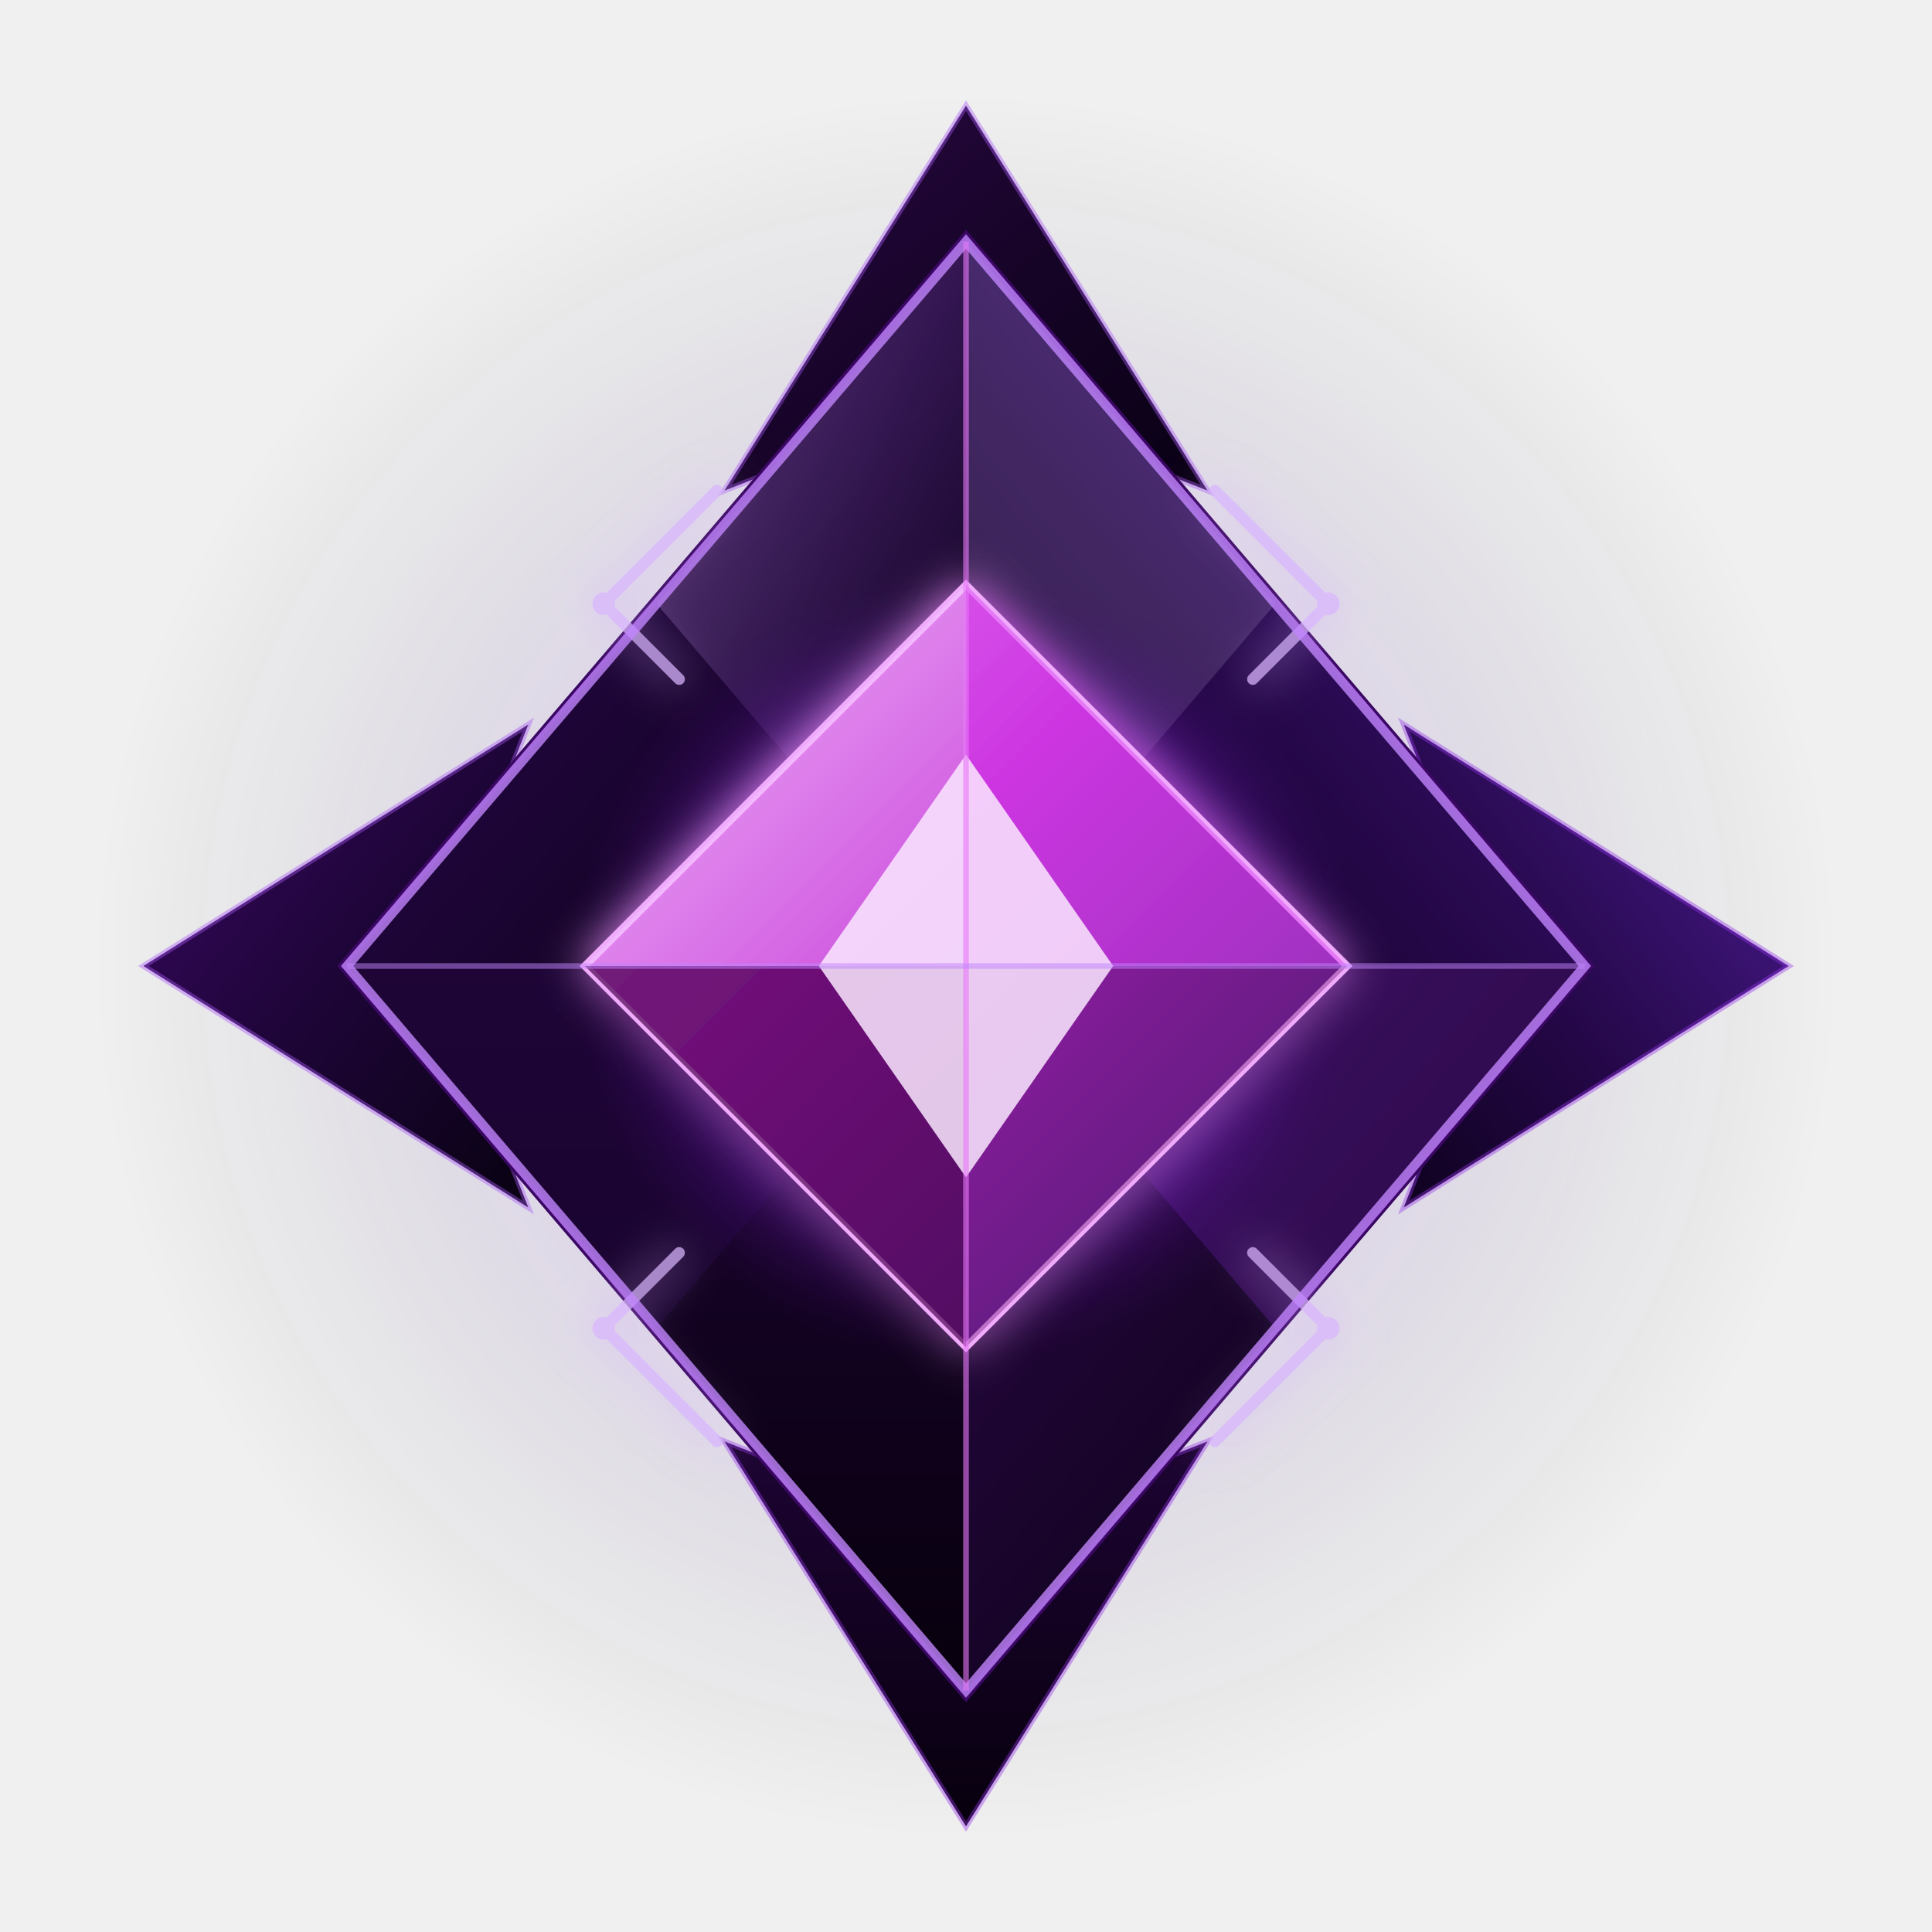
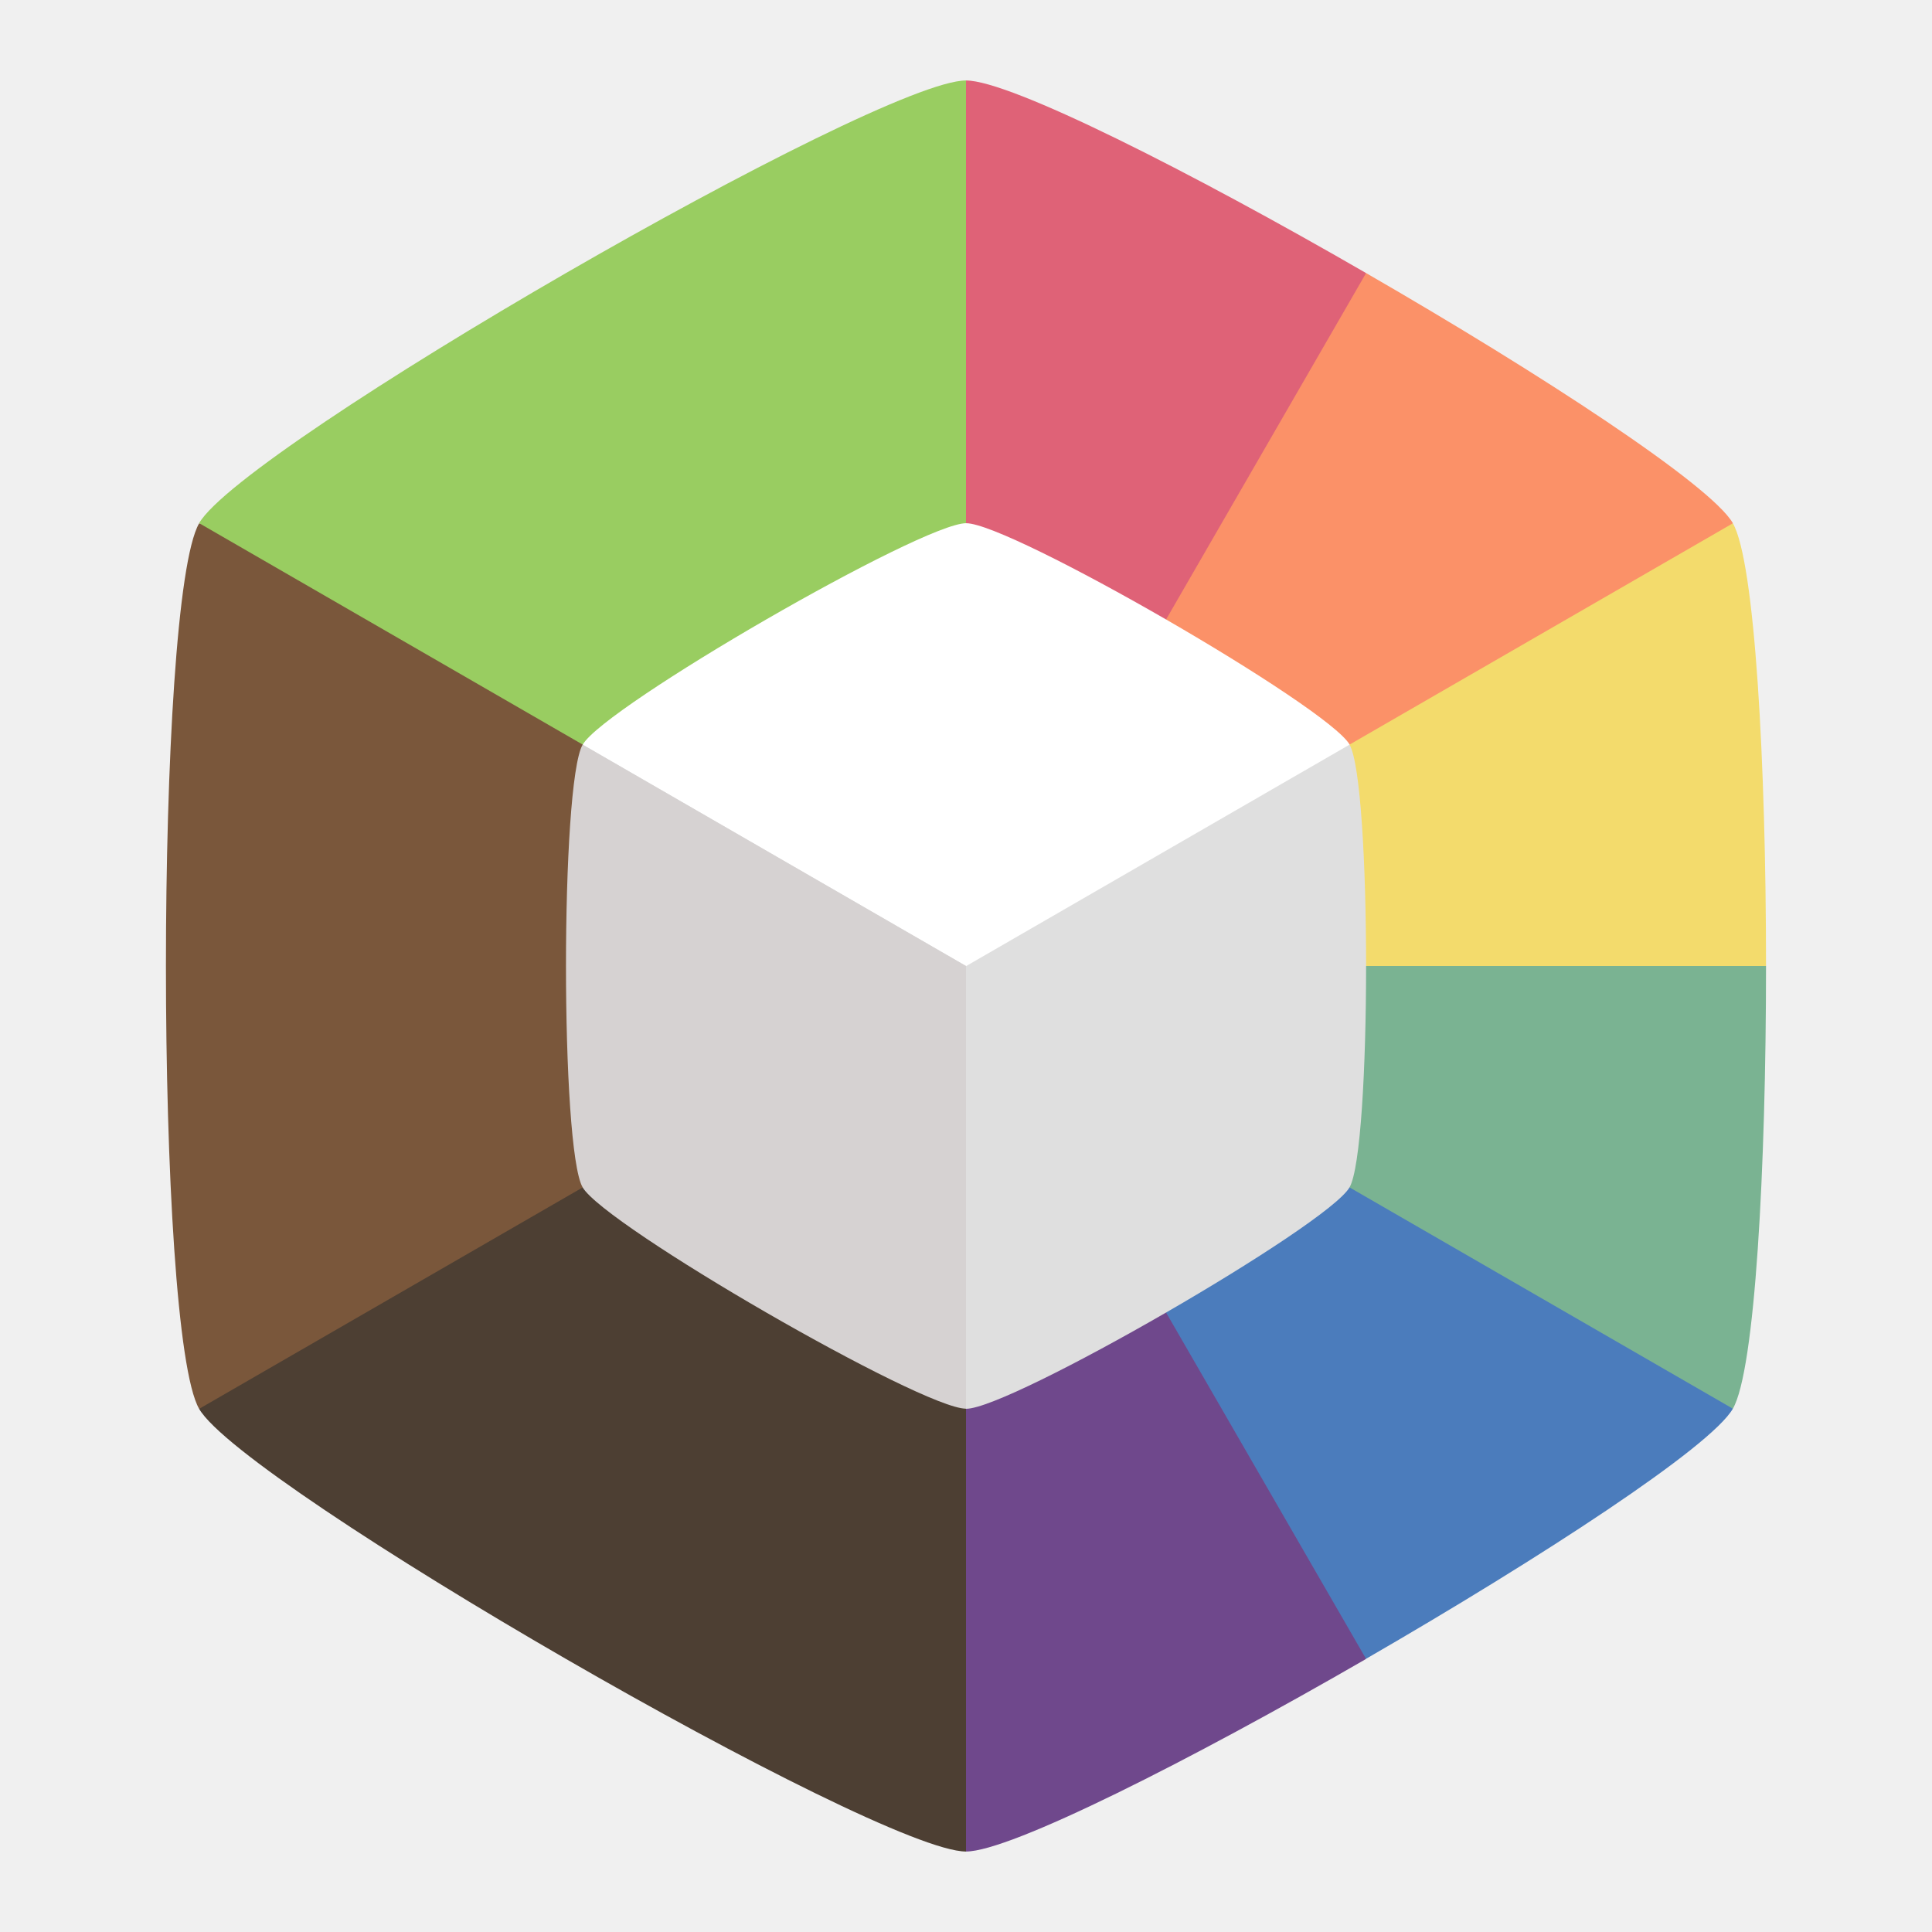
- <svg xmlns="http://www.w3.org/2000/svg" viewBox="0 0 512 512" width="100%" height="100%">
-   <defs>
-     <radialGradient id="outerGlow" cx="50%" cy="50%" r="50%">
-       <stop offset="0%" stop-color="#7c3aed" stop-opacity="0.25" />
-       <stop offset="60%" stop-color="#4c1d95" stop-opacity="0.1" />
-       <stop offset="100%" stop-color="#000000" stop-opacity="0" />
-     </radialGradient>
-     <radialGradient id="coreGlow" cx="50%" cy="50%" r="50%">
-       <stop offset="0%" stop-color="#e879f9" stop-opacity="1" />
-       <stop offset="35%" stop-color="#c026d3" stop-opacity="0.85" />
-       <stop offset="70%" stop-color="#7e22ce" stop-opacity="0.4" />
-       <stop offset="100%" stop-color="#3b0764" stop-opacity="0" />
-     </radialGradient>
-     <linearGradient id="obsidianTop" x1="0%" y1="0%" x2="100%" y2="100%">
-       <stop offset="0%" stop-color="#2a0845" />
-       <stop offset="50%" stop-color="#170428" />
-       <stop offset="100%" stop-color="#090114" />
-     </linearGradient>
-     <linearGradient id="obsidianLeft" x1="0%" y1="0%" x2="100%" y2="100%">
-       <stop offset="0%" stop-color="#3b0764" />
-       <stop offset="50%" stop-color="#1e0538" />
-       <stop offset="100%" stop-color="#090212" />
-     </linearGradient>
-     <linearGradient id="obsidianRight" x1="100%" y1="0%" x2="0%" y2="100%">
-       <stop offset="0%" stop-color="#4c1d95" />
-       <stop offset="60%" stop-color="#240747" />
-       <stop offset="100%" stop-color="#0f021f" />
-     </linearGradient>
-     <linearGradient id="obsidianBottom" x1="50%" y1="100%" x2="50%" y2="0%">
-       <stop offset="0%" stop-color="#07000d" />
-       <stop offset="100%" stop-color="#1d0433" />
-     </linearGradient>
-     <linearGradient id="crystalHighlight" x1="0%" y1="0%" x2="100%" y2="100%">
-       <stop offset="0%" stop-color="#f5d0fe" stop-opacity="0.9" />
-       <stop offset="50%" stop-color="#c084fc" stop-opacity="0.4" />
-       <stop offset="100%" stop-color="#6b21a8" stop-opacity="0" />
-     </linearGradient>
-     <linearGradient id="innerGem" x1="0%" y1="0%" x2="100%" y2="100%">
-       <stop offset="0%" stop-color="#f0abfc" />
-       <stop offset="40%" stop-color="#c026d3" />
-       <stop offset="80%" stop-color="#581c87" />
-       <stop offset="100%" stop-color="#2e1065" />
-     </linearGradient>
-     <filter id="runeGlow" x="-20%" y="-20%" width="140%" height="140%">
-       <feGaussianBlur stdDeviation="6" result="blur" />
-       <feMerge>
-         <feMergeNode in="blur" />
-         <feMergeNode in="SourceGraphic" />
-       </feMerge>
-     </filter>
-   </defs>
-   <circle cx="256" cy="256" r="230" fill="url(#outerGlow)" />
-   <polygon points="256,28 320,130 256,105 192,130" fill="url(#obsidianTop)" stroke="#a855f7" stroke-width="1.5" stroke-opacity="0.4" />
-   <polygon points="256,484 192,382 256,407 320,382" fill="url(#obsidianBottom)" stroke="#9333ea" stroke-width="1.5" stroke-opacity="0.4" />
-   <polygon points="38,256 140,192 115,256 140,320" fill="url(#obsidianLeft)" stroke="#a855f7" stroke-width="1.5" stroke-opacity="0.4" />
-   <polygon points="474,256 372,192 397,256 372,320" fill="url(#obsidianRight)" stroke="#9333ea" stroke-width="1.5" stroke-opacity="0.4" />
-   <polygon points="256,64 420,256 256,448 92,256" fill="#0c0217" stroke="#3b0764" stroke-width="4" />
-   <polygon points="256,64 92,256 256,256" fill="url(#obsidianLeft)" />
-   <polygon points="256,64 420,256 256,256" fill="url(#obsidianRight)" />
-   <polygon points="92,256 256,448 256,256" fill="url(#obsidianBottom)" />
-   <polygon points="420,256 256,448 256,256" fill="url(#obsidianTop)" />
-   <polygon points="256,64 256,256 174,160" fill="url(#crystalHighlight)" opacity="0.35" />
-   <polygon points="256,64 338,160 256,256" fill="#e9d5ff" opacity="0.15" />
-   <polygon points="420,256 256,256 338,352" fill="#7e22ce" opacity="0.25" />
-   <polygon points="92,256 174,352 256,256" fill="#1e0538" opacity="0.6" />
-   <circle cx="256" cy="256" r="105" fill="url(#coreGlow)" />
-   <g filter="url(#runeGlow)">
-     <polygon points="256,155 357,256 256,357 155,256" fill="url(#innerGem)" stroke="#f0abfc" stroke-width="2" />
-     <polygon points="256,155 256,256 155,256" fill="#f5d0fe" opacity="0.35" />
-     <polygon points="256,155 357,256 256,256" fill="#d946ef" opacity="0.5" />
-     <polygon points="155,256 256,256 256,357" fill="#4a044e" opacity="0.7" />
-     <polygon points="357,256 256,357 256,256" fill="#701a75" opacity="0.4" />
-     <polygon points="256,200 295,256 256,312 217,256" fill="#fae8ff" opacity="0.85" />
+ <svg xmlns="http://www.w3.org/2000/svg" width="48" height="48" version="1.1" viewBox="0 0 12.7 12.7">
+   <g stroke-width=".265">
+     <path d="m6.35 6.35" fill="#99cd61" />
+     <path d="m6.35 0.529-2.521 4.366 2.521 1.455 2.52-1.455 0.11-3.1c-1.151-0.665-2.339-1.266-2.63-1.266z" fill="#df6277" />
+     <path d="m8.98 1.795-2.63 4.555 2.52 1.455 2.521-4.366c-0.146-0.252-1.26-0.98-2.411-1.644z" fill="#fb9168" />
+     <path d="m11.391 3.44-5.041 2.91 2.52 1.455 2.739-1.455c0-1.329-0.073-2.658-0.218-2.91z" fill="#f3db6c" />
+     <path d="m6.35 6.35v2.91h5.041c0.146-0.252 0.218-1.581 0.218-2.91h-5.259z" fill="#7ab392" />
+     <path d="m6.35 6.35v2.91l2.63 1.644c1.151-0.665 2.266-1.392 2.411-1.644l-5.041-2.91z" fill="#4b7cbc" />
+     <path d="m6.35 6.35-2.521 1.455 2.521 4.366c0.291 0 1.479-0.601 2.63-1.266l-2.63-4.555z" fill="#6f488c" />
+     <path d="m3.829 4.895-2.52 4.366c0.291 0.504 4.459 2.91 5.041 2.91v-5.821l-2.521-1.455z" fill="#4d3f33" />
+     <path d="m1.309 3.44c-0.291 0.504-0.291 5.317 0 5.821l5.041-2.91v-2.91h-5.041z" fill="#7a573b" />
+     <path d="m6.35 0.529c-0.582-2e-8 -4.75 2.406-5.041 2.91l5.041 2.91v-5.821z" fill="#99cd61" />
  </g>
-   <g stroke="#d8b4fe" stroke-width="3" stroke-linecap="round" stroke-linejoin="round" fill="none" opacity="0.75" filter="url(#runeGlow)">
-     <path d="M190,130 L160,160 L180,180" />
-     <circle cx="160" cy="160" r="1.5" fill="#f5d0fe" />
-     <path d="M322,130 L352,160 L332,180" />
-     <circle cx="352" cy="160" r="1.5" fill="#f5d0fe" />
-     <path d="M190,382 L160,352 L180,332" />
-     <circle cx="160" cy="352" r="1.5" fill="#f5d0fe" />
-     <path d="M322,382 L352,352 L332,332" />
-     <circle cx="352" cy="352" r="1.5" fill="#f5d0fe" />
+   <g transform="matrix(.88 0 0 .88 -10.906 -1.2421)">
+     <g transform="translate(13.26 2.2776)">
+       <path transform="matrix(.96975 0 0 .96975 .1921 .1921)" d="m6.35 2.939c-0.341 0-2.783 1.41-2.953 1.705l2.953 5.116 2.954-5.116c-0.171-0.295-2.613-1.705-2.954-1.705z" fill="#fff" stroke-width=".265" />
+     </g>
+     <path d="m16.746 6.974 2.864 4.961c0.331 0 2.699-1.367 2.864-1.654 0.165-0.286 0.165-3.021 0-3.307l-2.864 1.654z" fill="#dfdfdf" stroke-width=".265" />
  </g>
-   <polygon points="256,64 420,256 256,448 92,256" fill="none" stroke="#c084fc" stroke-width="2.5" stroke-opacity="0.8" />
-   <line x1="256" y1="64" x2="256" y2="448" stroke="#e879f9" stroke-width="1.5" stroke-opacity="0.6" />
-   <line x1="92" y1="256" x2="420" y2="256" stroke="#c084fc" stroke-width="1.5" stroke-opacity="0.5" />
+   <path d="m3.83 4.895c-0.146 0.252-0.146 2.658 0 2.91 0.146 0.252 2.229 1.455 2.52 1.455v-2.91z" fill="#d6d2d2" stroke-width=".265" />
</svg>
